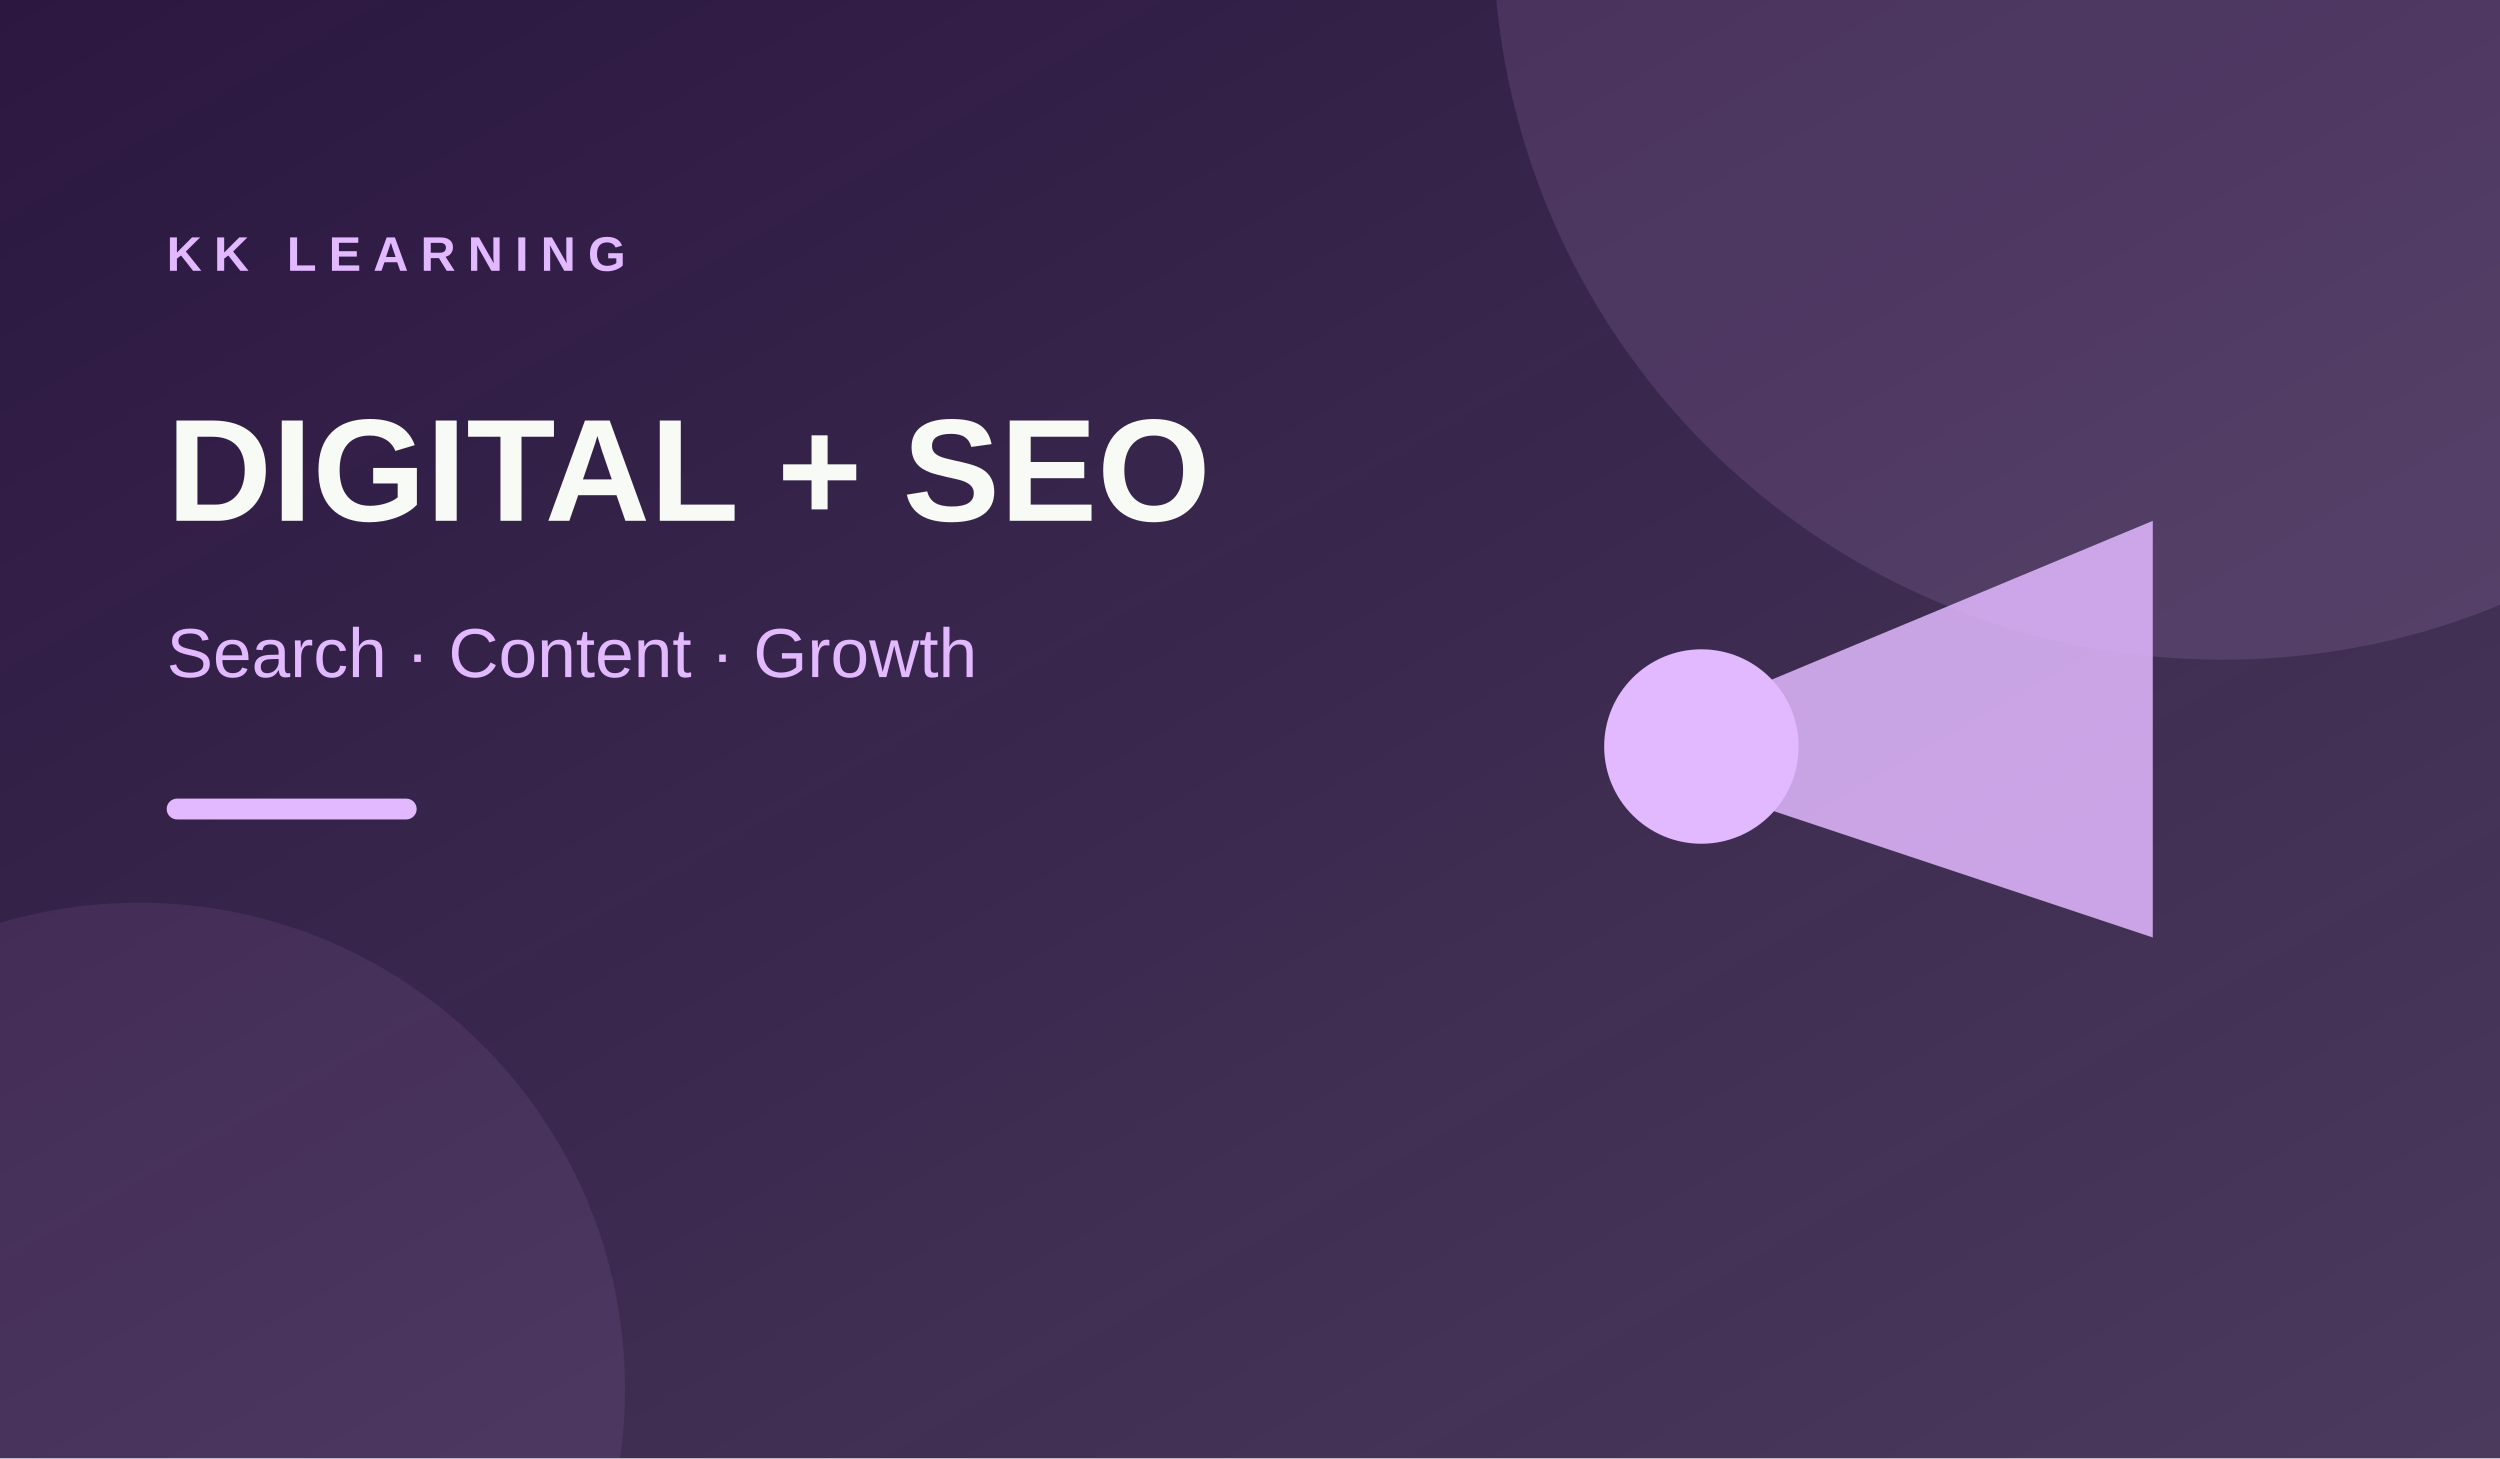
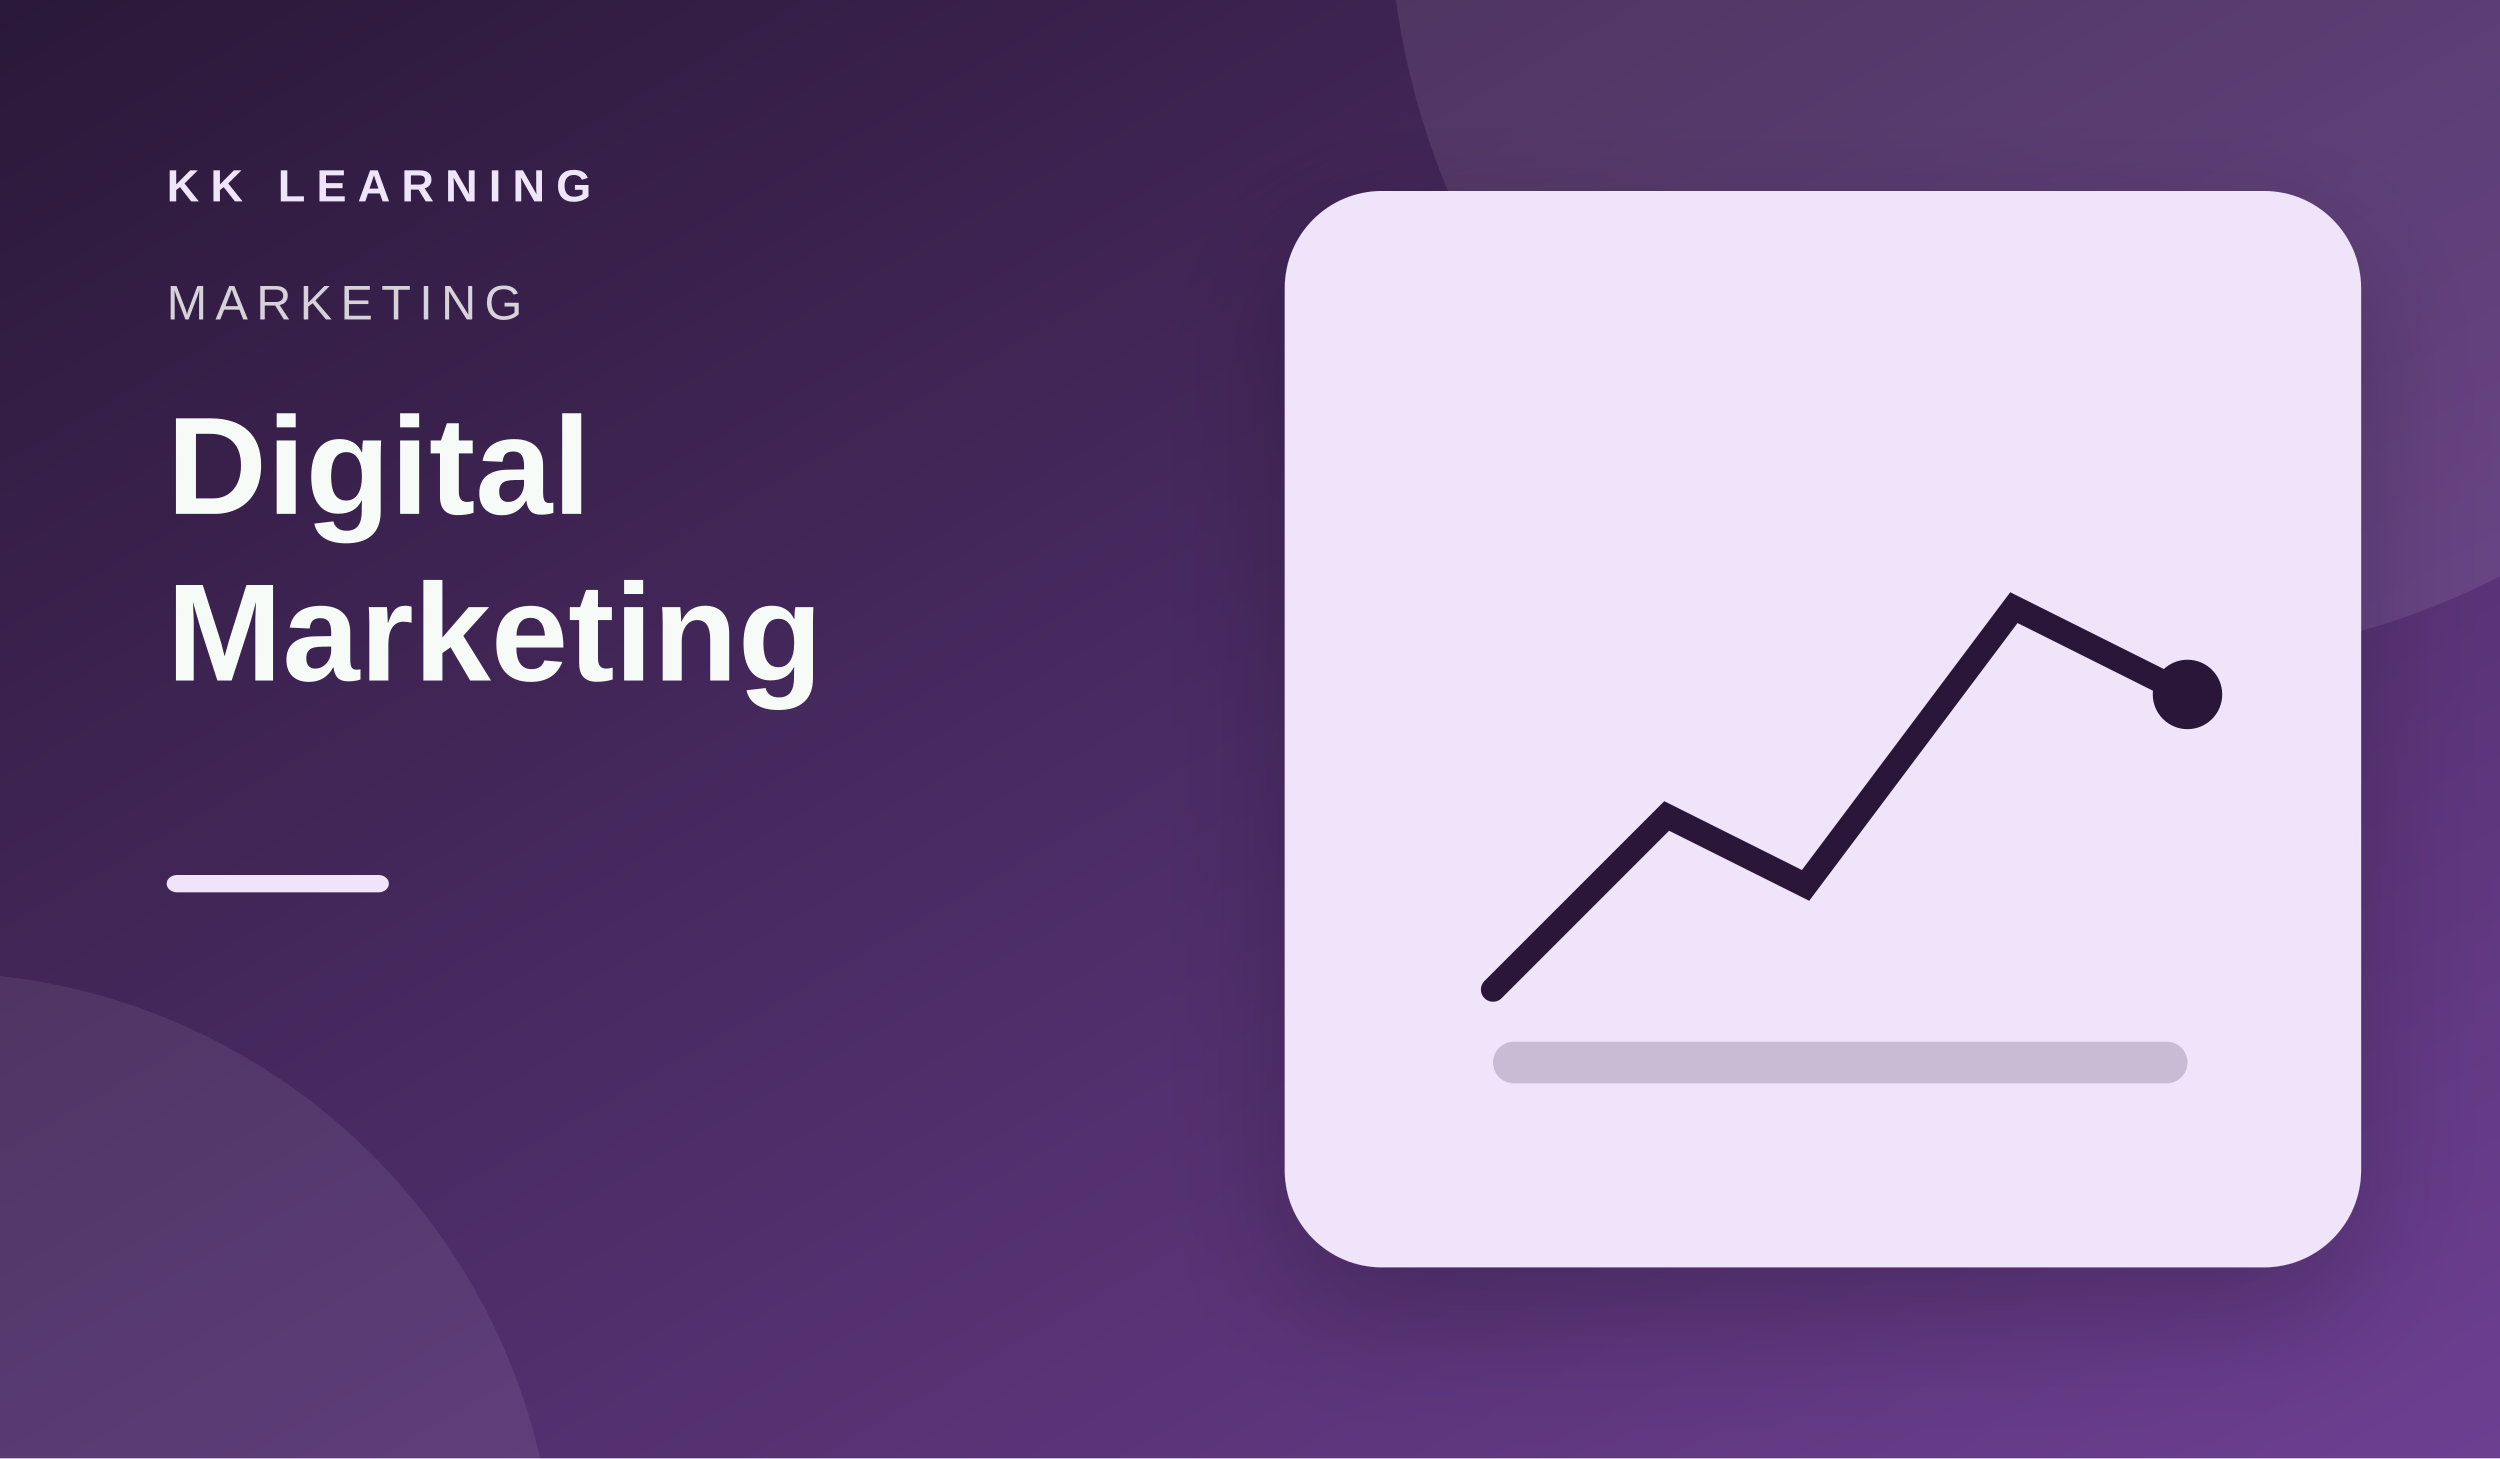
- <svg xmlns="http://www.w3.org/2000/svg" width="720" height="420" viewBox="0 0 720 420">
+ <svg xmlns="http://www.w3.org/2000/svg" width="720" height="420" viewBox="0 0 720 420" role="img" aria-label="Digital Marketing">
  <defs>
-     <linearGradient id="g-digital-marketing-seo" x1="0" y1="0" x2="1" y2="1">
-       <stop offset="0%" stop-color="#2b1740" />
-       <stop offset="100%" stop-color="#2b1740" stop-opacity=".85" />
+     <linearGradient id="bg-digital-marketing-seo" x1="0" y1="0" x2="1" y2="1">
+       <stop offset="0%" stop-color="#2a1838" />
+       <stop offset="100%" stop-color="#6d3f92" />
    </linearGradient>
+     <filter id="soft-digital-marketing-seo" x="-20%" y="-20%" width="140%" height="140%">
+       <feDropShadow dx="0" dy="14" stdDeviation="18" flood-color="#000" flood-opacity=".22" />
+     </filter>
  </defs>
-   <rect width="720" height="420" fill="url(#g-digital-marketing-seo)" />
-   <circle cx="640" cy="-20" r="210" fill="#e2b8ff" fill-opacity=".12" />
-   <circle cx="40" cy="400" r="140" fill="#e2b8ff" fill-opacity=".08" />
-   <text x="48" y="78" fill="#e2b8ff" font-family="Manrope,Arial,sans-serif" font-size="14" letter-spacing="3.5" font-weight="700">KK LEARNING</text>
-   <text x="48" y="150" fill="#f7faf5" font-family="Manrope,Arial,sans-serif" font-size="42" font-weight="800">DIGITAL + SEO</text>
-   <text x="48" y="195" fill="#e2b8ff" font-family="DM Sans,Arial,sans-serif" font-size="20">Search · Content · Growth</text>
-   <rect x="48" y="230" width="72" height="6" rx="3" fill="#e2b8ff" />
-   <path d="M500 200 L620 150 L620 270 L500 230 Z" fill="#e2b8ff" fill-opacity=".85" />
-   <circle cx="490" cy="215" r="28" fill="#e2b8ff" />
+   <rect width="720" height="420" fill="url(#bg-digital-marketing-seo)" />
+   <circle cx="620" cy="-30" r="220" fill="#f0e4fb" fill-opacity=".10" />
+   <circle cx="-20" cy="460" r="180" fill="#f0e4fb" fill-opacity=".08" />
+   <text x="48" y="58" fill="#f0e4fb" font-family="Manrope,Arial,sans-serif" font-size="13" letter-spacing="3.2" font-weight="700">KK LEARNING</text>
+   <text x="48" y="92" fill="#ffffffcc" font-family="DM Sans,Arial,sans-serif" font-size="14" letter-spacing="2.4">MARKETING</text>
+   <text x="48" y="148" fill="#f7fbf7" font-family="Manrope,Arial,sans-serif" font-size="40" font-weight="800">Digital</text>
+   <text x="48" y="196" fill="#f7fbf7" font-family="Manrope,Arial,sans-serif" font-size="40" font-weight="800">Marketing</text>
+   <rect x="48" y="252" width="64" height="5" rx="3" fill="#f0e4fb" />
+   <g transform="translate(370 55)" filter="url(#soft-digital-marketing-seo)">
+     <rect width="310" height="310" rx="28" fill="#f0e4fb" />
+     <path d="M60 230 L110 180 L150 200 L210 120 L260 145" fill="none" stroke="#2a1838" stroke-width="7" stroke-linecap="round" />
+     <circle cx="260" cy="145" r="10" fill="#2a1838" />
+     <rect x="60" y="245" width="200" height="12" rx="6" fill="#2a1838" opacity=".2" />
+   </g>
</svg>
